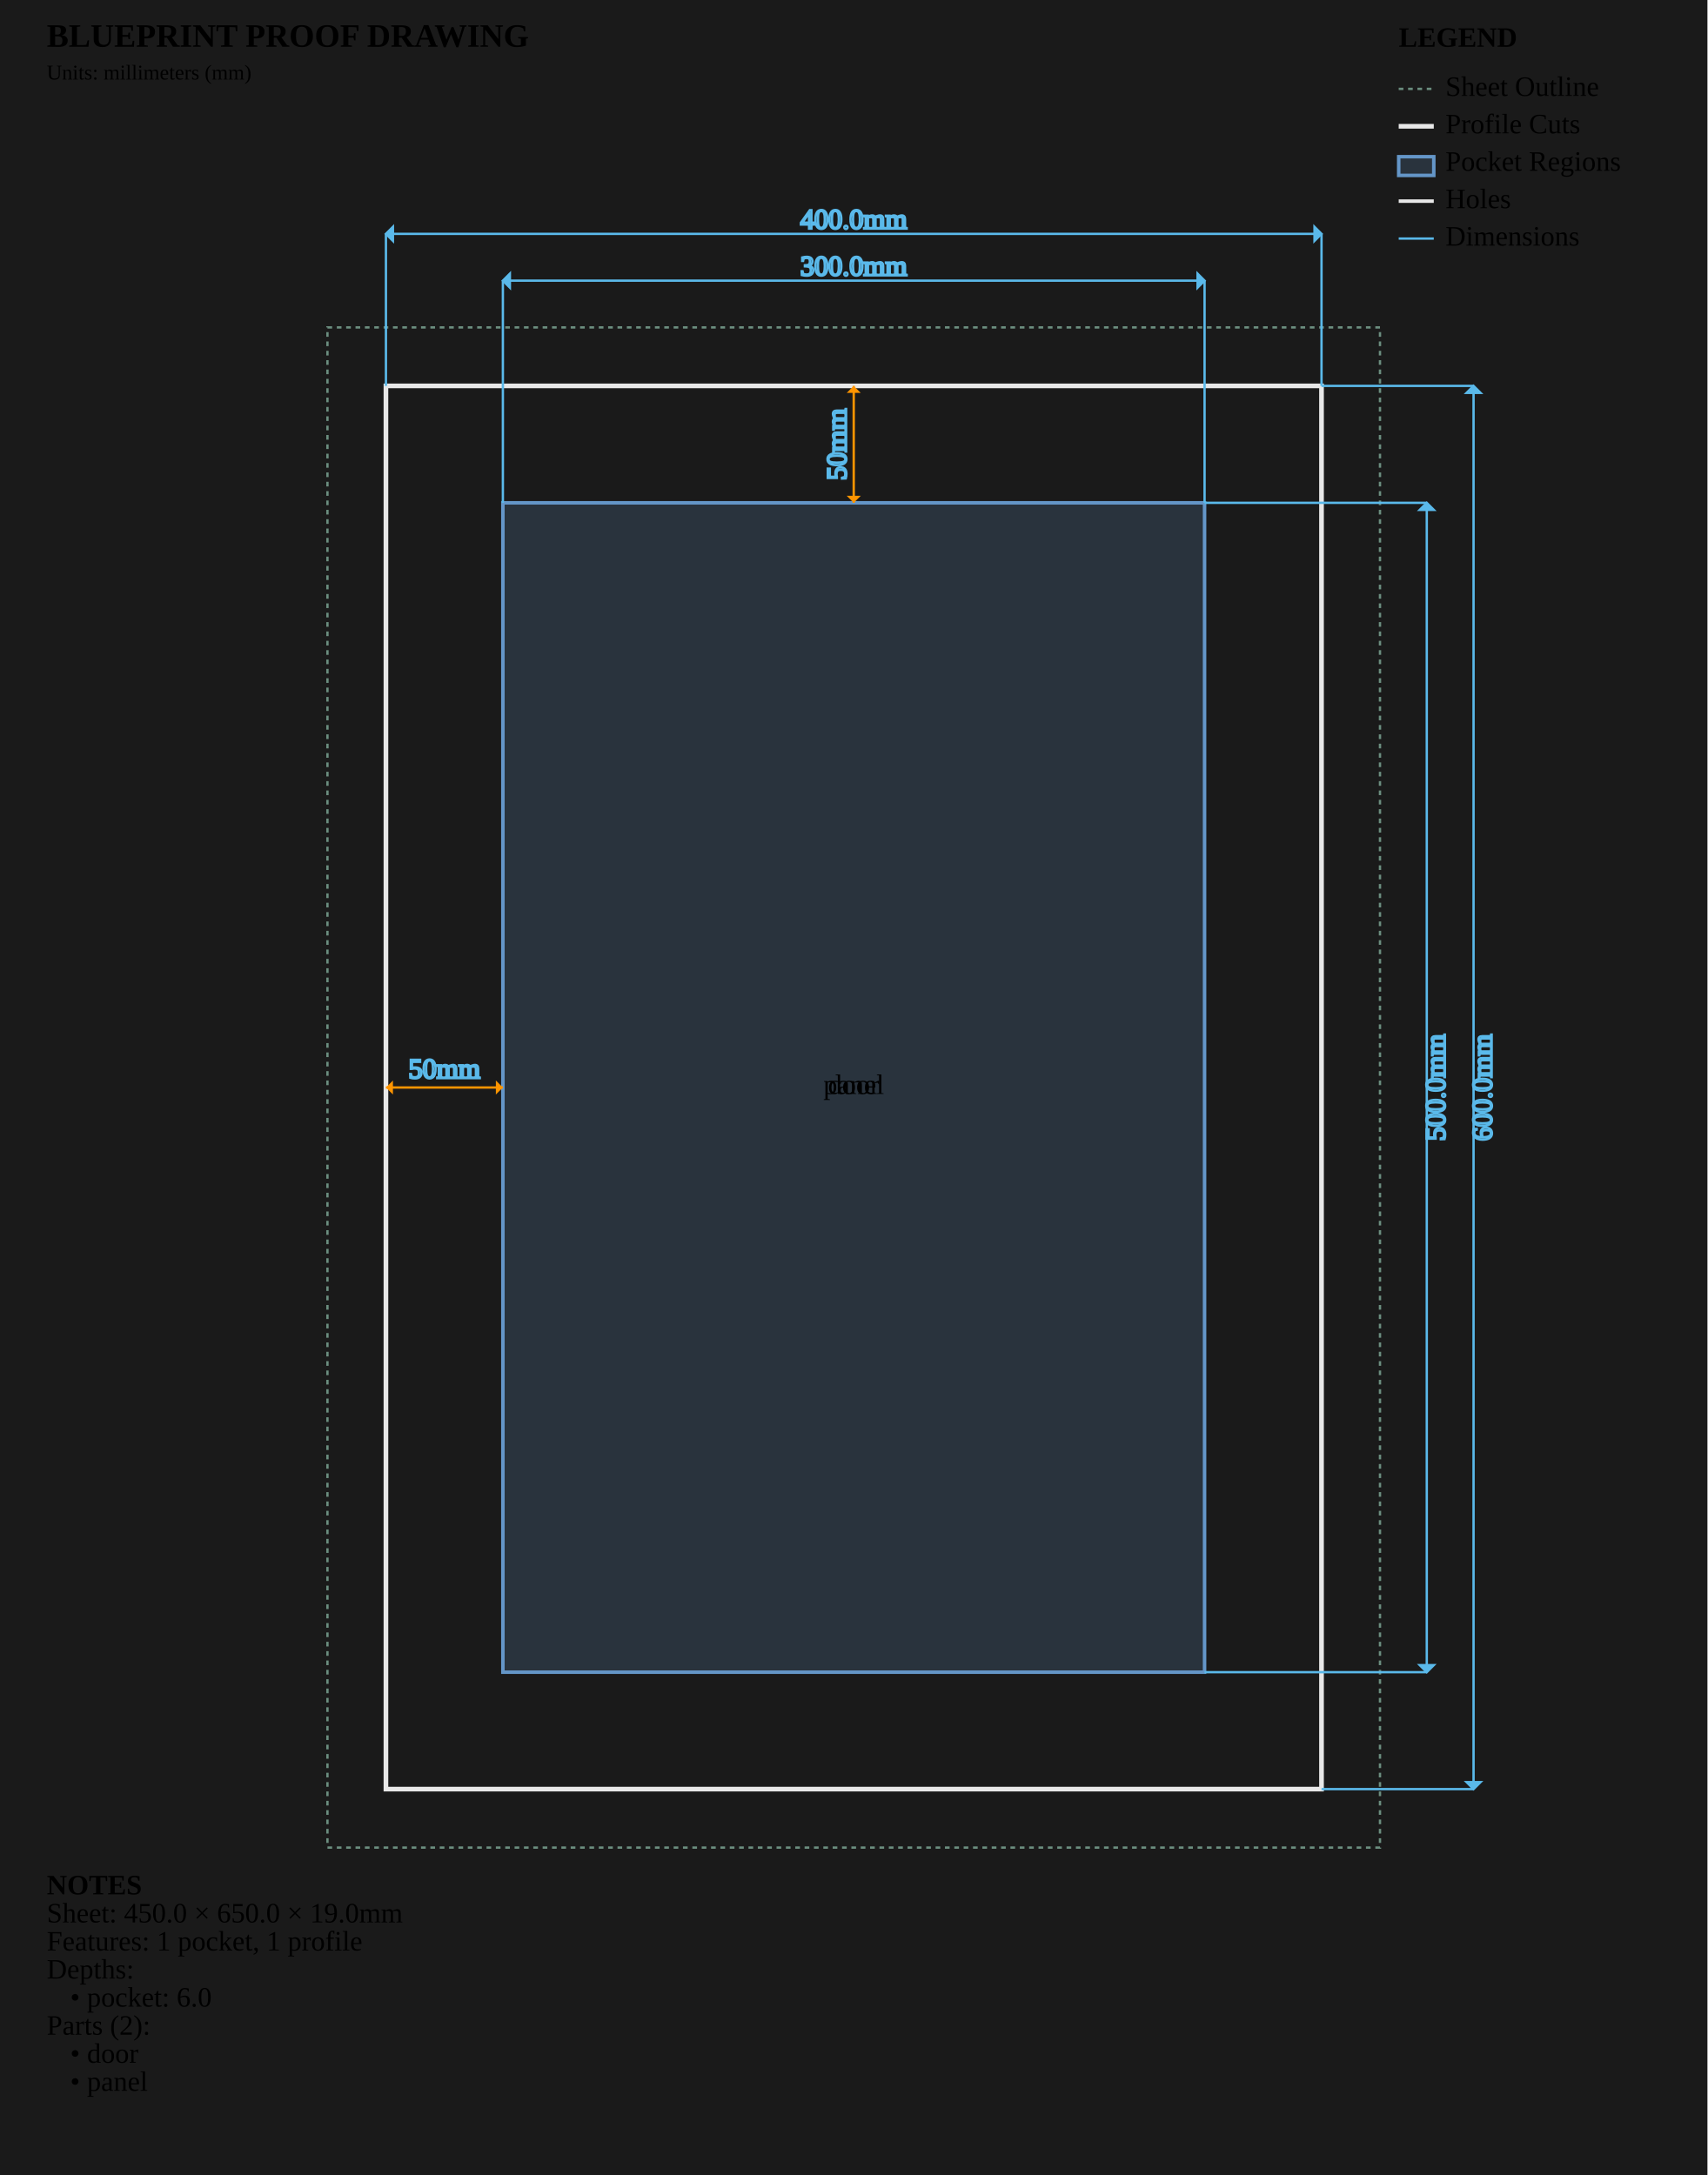
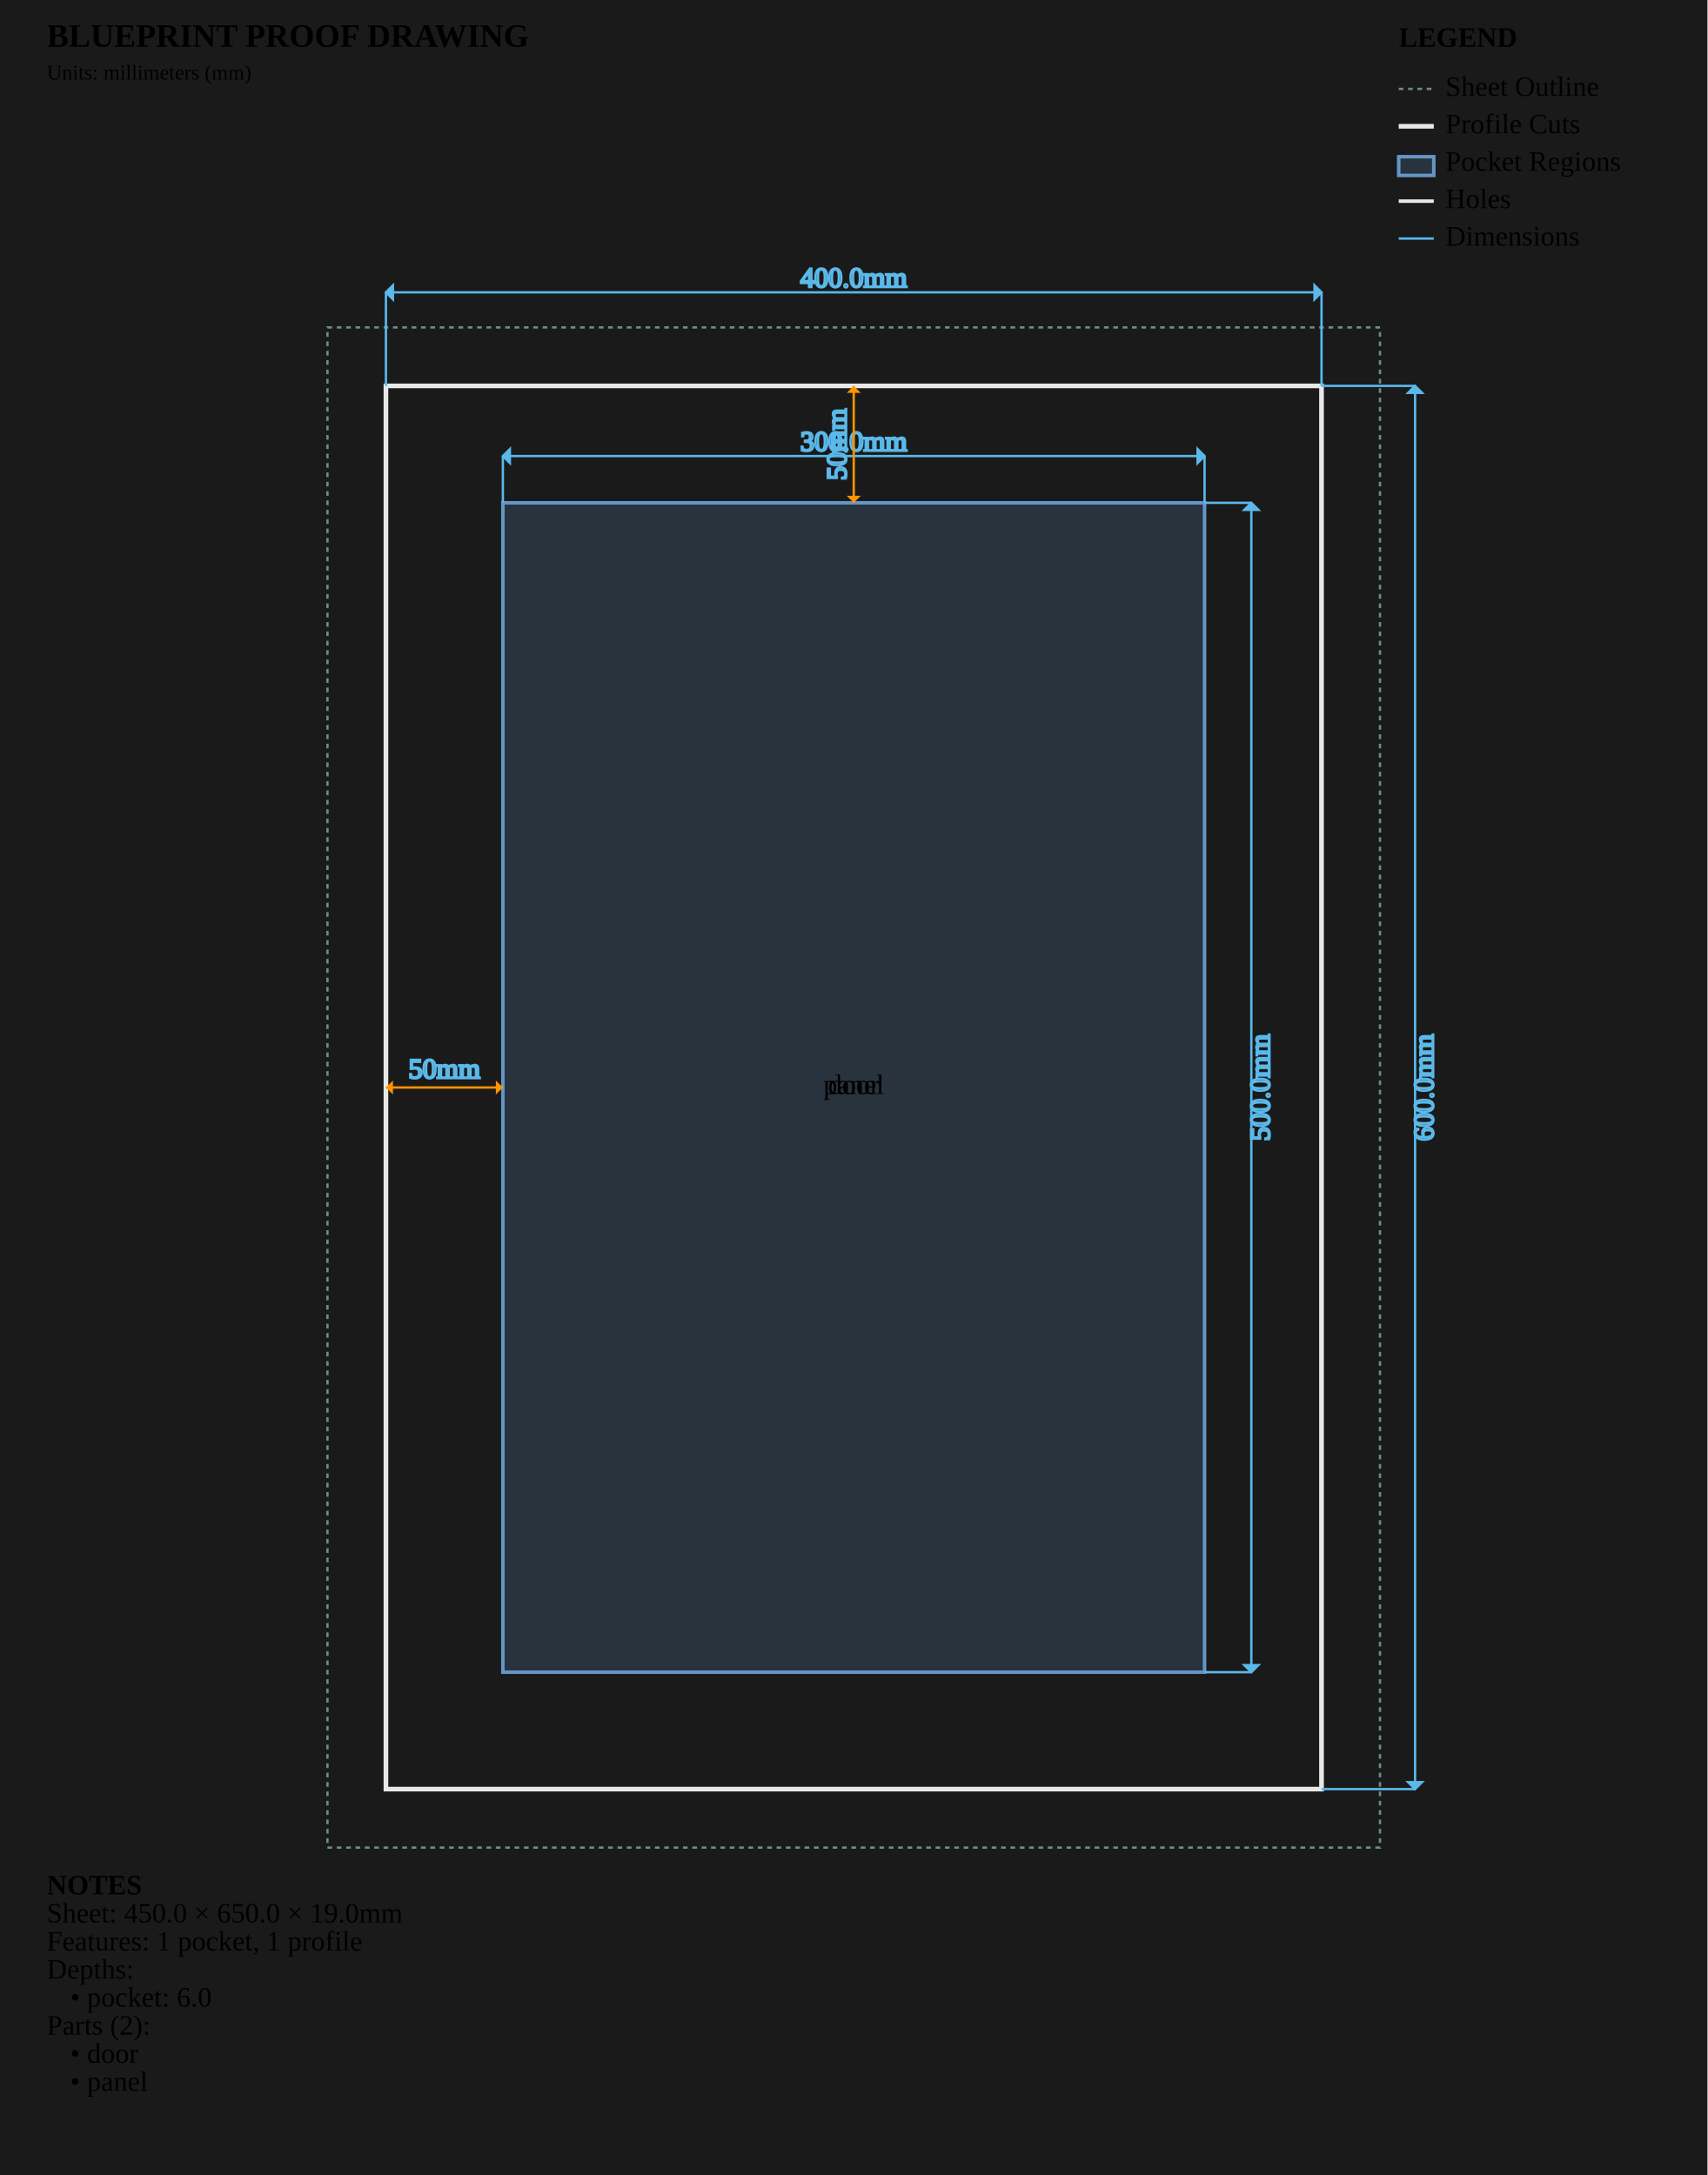
<svg xmlns="http://www.w3.org/2000/svg" viewBox="0 0 730.0 930.0" width="730.0mm" height="930.0mm">
  <style>
        .sheet-outline { stroke: #6b8e7f; stroke-width: 1; fill: none; stroke-dasharray: 2,2; }
        .profile-cuts { stroke: #e8e8e8; stroke-width: 2; fill: none; }
        .waste-cuts { stroke: #ff9500; stroke-width: 2; fill: none; stroke-dasharray: 8,4; }
        .pocket-regions { stroke: #6496c8; stroke-width: 1.5; fill: #6496c8; fill-opacity: 0.2; }
        .holes { stroke: #e8e8e8; stroke-width: 1.5; fill: none; }
        .engrave-paths { stroke: #888888; stroke-width: 1; fill: none; stroke-dasharray: 4,4; }
        .construction { stroke: #6b8e7f; stroke-width: 0.5; fill: none; stroke-dasharray: 2,2; }
        .dimensions { stroke: #5ab9ea; stroke-width: 1; fill: none; }
        .dimension-text { fill:
        .gap-dimensions { stroke: #ff9500; stroke-width: 1; fill: none; }
        .gap-text { fill:
        .notes { fill: #cccccc; font-family: monospace; font-size: 10px; }
        .legend { fill: #cccccc; font-family: monospace; font-size: 10px; }
        .part-label { fill: #ffcc00; font-family: monospace; font-size: 8px; font-weight: bold; }
    </style>
  <rect x="0" y="0" width="730.0" height="930.0" fill="#1a1a1a" />
  <g id="SHEET_OUTLINE" class="sheet-outline">
    <rect x="140" y="140" width="450.0" height="650.0" />
  </g>
  <g id="PROFILE_CUTS" class="profile-cuts">
    <rect x="165.0" y="165.0" width="400.0" height="600.0" />
  </g>
  <g id="WASTE_CUTS" class="waste-cuts" />
  <g id="POCKET_REGIONS" class="pocket-regions">
    <rect x="215.0" y="215.0" width="300.0" height="500.0" />
  </g>
  <g id="ENGRAVE_PATHS" class="engrave-paths" />
  <g id="HOLES" class="holes" />
  <g id="LABELS" class="labels">
    <text x="365.0" y="465.0" class="part-label" text-anchor="middle" dominant-baseline="middle">panel</text>
    <text x="365.0" y="465.0" class="part-label" text-anchor="middle" dominant-baseline="middle">door</text>
  </g>
  <g id="CONSTRUCTION" class="construction" />
  <g id="DIMENSIONS" class="dimensions">
-     <line x1="215.0" y1="215.0" x2="215.0" y2="120.0" stroke="#5ab9ea" stroke-width="1" />
-     <line x1="515.0" y1="215.0" x2="515.0" y2="120.0" stroke="#5ab9ea" stroke-width="1" />
-     <line x1="215.0" y1="120.0" x2="515.0" y2="120.0" stroke="#5ab9ea" stroke-width="1" />
-     <polygon points="215.0,120.0 218.0,117.0 218.0,123.0" fill="#5ab9ea" />
-     <polygon points="515.0,120.0 512.0,117.0 512.0,123.0" fill="#5ab9ea" />
-     <text x="365.0" y="115.0" class="dimension-text" text-anchor="middle" dominant-baseline="middle">300.0mm</text>
-     <line x1="515.0" y1="215.0" x2="610.0" y2="215.0" stroke="#5ab9ea" stroke-width="1" />
-     <line x1="515.0" y1="715.0" x2="610.0" y2="715.0" stroke="#5ab9ea" stroke-width="1" />
-     <line x1="610.0" y1="215.0" x2="610.0" y2="715.0" stroke="#5ab9ea" stroke-width="1" />
-     <polygon points="610.0,215.0 607.0,218.0 613.0,218.0" fill="#5ab9ea" />
-     <polygon points="610.0,715.0 607.0,712.0 613.0,712.0" fill="#5ab9ea" />
-     <text x="615.0" y="465.0" class="dimension-text" text-anchor="middle" dominant-baseline="middle" transform="rotate(-90 615.0 465.0)">500.0mm</text>
-     <line x1="165.0" y1="165.0" x2="165.0" y2="100.0" stroke="#5ab9ea" stroke-width="1" />
-     <line x1="565.0" y1="165.0" x2="565.0" y2="100.0" stroke="#5ab9ea" stroke-width="1" />
-     <line x1="165.0" y1="100.0" x2="565.0" y2="100.0" stroke="#5ab9ea" stroke-width="1" />
-     <polygon points="165.0,100.0 168.0,97.0 168.0,103.0" fill="#5ab9ea" />
-     <polygon points="565.0,100.0 562.0,97.0 562.0,103.0" fill="#5ab9ea" />
-     <text x="365.0" y="95.0" class="dimension-text" text-anchor="middle" dominant-baseline="middle">400.0mm</text>
-     <line x1="565.0" y1="165.0" x2="630.0" y2="165.0" stroke="#5ab9ea" stroke-width="1" />
-     <line x1="565.0" y1="765.0" x2="630.0" y2="765.0" stroke="#5ab9ea" stroke-width="1" />
-     <line x1="630.0" y1="165.0" x2="630.0" y2="765.0" stroke="#5ab9ea" stroke-width="1" />
-     <polygon points="630.0,165.0 627.0,168.0 633.0,168.0" fill="#5ab9ea" />
-     <polygon points="630.0,765.0 627.0,762.0 633.0,762.0" fill="#5ab9ea" />
-     <text x="635.0" y="465.0" class="dimension-text" text-anchor="middle" dominant-baseline="middle" transform="rotate(-90 635.0 465.0)">600.0mm</text>
+     <line x1="215.0" y1="215.0" x2="215.0" y2="195.0" stroke="#5ab9ea" stroke-width="1" />
+     <line x1="515.0" y1="215.0" x2="515.0" y2="195.0" stroke="#5ab9ea" stroke-width="1" />
+     <line x1="215.0" y1="195.0" x2="515.0" y2="195.0" stroke="#5ab9ea" stroke-width="1" />
+     <polygon points="215.0,195.0 218.0,192.0 218.0,198.0" fill="#5ab9ea" />
+     <polygon points="515.0,195.0 512.0,192.0 512.0,198.0" fill="#5ab9ea" />
+     <text x="365.0" y="190.0" class="dimension-text" text-anchor="middle" dominant-baseline="middle">300.0mm</text>
+     <line x1="515.0" y1="215.0" x2="535.0" y2="215.0" stroke="#5ab9ea" stroke-width="1" />
+     <line x1="515.0" y1="715.0" x2="535.0" y2="715.0" stroke="#5ab9ea" stroke-width="1" />
+     <line x1="535.0" y1="215.0" x2="535.0" y2="715.0" stroke="#5ab9ea" stroke-width="1" />
+     <polygon points="535.0,215.0 532.0,218.0 538.0,218.0" fill="#5ab9ea" />
+     <polygon points="535.0,715.0 532.0,712.0 538.0,712.0" fill="#5ab9ea" />
+     <text x="540.0" y="465.0" class="dimension-text" text-anchor="middle" dominant-baseline="middle" transform="rotate(-90 540.0 465.0)">500.0mm</text>
+     <line x1="165.0" y1="165.0" x2="165.0" y2="125.0" stroke="#5ab9ea" stroke-width="1" />
+     <line x1="565.0" y1="165.0" x2="565.0" y2="125.0" stroke="#5ab9ea" stroke-width="1" />
+     <line x1="165.0" y1="125.0" x2="565.0" y2="125.0" stroke="#5ab9ea" stroke-width="1" />
+     <polygon points="165.0,125.0 168.0,122.0 168.0,128.0" fill="#5ab9ea" />
+     <polygon points="565.0,125.0 562.0,122.0 562.0,128.0" fill="#5ab9ea" />
+     <text x="365.0" y="120.0" class="dimension-text" text-anchor="middle" dominant-baseline="middle">400.0mm</text>
+     <line x1="565.0" y1="165.0" x2="605.0" y2="165.0" stroke="#5ab9ea" stroke-width="1" />
+     <line x1="565.0" y1="765.0" x2="605.0" y2="765.0" stroke="#5ab9ea" stroke-width="1" />
+     <line x1="605.0" y1="165.0" x2="605.0" y2="765.0" stroke="#5ab9ea" stroke-width="1" />
+     <polygon points="605.0,165.0 602.0,168.0 608.0,168.0" fill="#5ab9ea" />
+     <polygon points="605.0,765.0 602.0,762.0 608.0,762.0" fill="#5ab9ea" />
+     <text x="610.0" y="465.0" class="dimension-text" text-anchor="middle" dominant-baseline="middle" transform="rotate(-90 610.0 465.0)">600.0mm</text>
    <line x1="165.0" y1="465.0" x2="215.0" y2="465.0" stroke="#ff9500" stroke-width="1" />
    <path d="M 165.0,465.0 L 168.0,462.0 L 168.0,468.0 Z" class="gap-dimensions" stroke="none" fill="#ff9500" />
    <path d="M 215.0,465.0 L 212.0,462.0 L 212.0,468.0 Z" class="gap-dimensions" stroke="none" fill="#ff9500" />
    <text x="190.0" y="461.0" class="gap-text" text-anchor="middle">50mm</text>
    <line x1="365.0" y1="165.0" x2="365.0" y2="215.0" stroke="#ff9500" stroke-width="1" />
    <path d="M 365.0,165.0 L 362.0,168.0 L 368.0,168.0 Z" class="gap-dimensions" stroke="none" fill="#ff9500" />
    <path d="M 365.0,215.0 L 362.0,212.0 L 368.0,212.0 Z" class="gap-dimensions" stroke="none" fill="#ff9500" />
    <text x="359.0" y="190.0" class="gap-text" text-anchor="middle" dominant-baseline="middle" transform="rotate(-90 359.0 190.0)">50mm</text>
  </g>
  <g id="NOTES" class="notes">
    <text x="20" y="810.0" class="notes" font-weight="bold">NOTES</text>
    <text x="20" y="822.0" class="notes">Sheet: 450.0 × 650.0 × 19.0mm</text>
    <text x="20" y="834.0" class="notes">Features: 1 pocket, 1 profile</text>
    <text x="20" y="846.0" class="notes">Depths:</text>
    <text x="30" y="858.0" class="notes">• pocket: 6.0</text>
    <text x="20" y="870.0" class="notes">Parts (2):</text>
    <text x="30" y="882.0" class="notes">• door</text>
    <text x="30" y="894.0" class="notes">• panel</text>
  </g>
  <g id="TITLE_BLOCK" class="title-block">
    <text x="20" y="20" class="notes" font-weight="bold" font-size="14px">BLUEPRINT PROOF DRAWING</text>
    <text x="20" y="34" class="notes" font-size="9px">Units: millimeters (mm)</text>
  </g>
  <g id="LEGEND" class="legend">
    <text x="598.0" y="20" class="legend" font-weight="bold">LEGEND</text>
    <line x1="598.0" y1="38" x2="613.0" y2="38" stroke="#6b8e7f" stroke-width="1" stroke-dasharray="2,2" />
    <text x="618.0" y="41" class="legend">Sheet Outline</text>
    <line x1="598.0" y1="54" x2="613.0" y2="54" stroke="#e8e8e8" stroke-width="2" />
    <text x="618.0" y="57" class="legend">Profile Cuts</text>
    <rect x="598.0" y="67" width="15.0" height="8" stroke="#6496c8" stroke-width="1.5" fill="#6496c8" fill-opacity="0.2" />
    <text x="618.0" y="73" class="legend">Pocket Regions</text>
    <line x1="598.0" y1="86" x2="613.0" y2="86" stroke="#e8e8e8" stroke-width="1.5" />
    <text x="618.0" y="89" class="legend">Holes</text>
    <line x1="598.0" y1="102" x2="613.0" y2="102" stroke="#5ab9ea" stroke-width="1" />
    <text x="618.0" y="105" class="legend">Dimensions</text>
  </g>
</svg>
